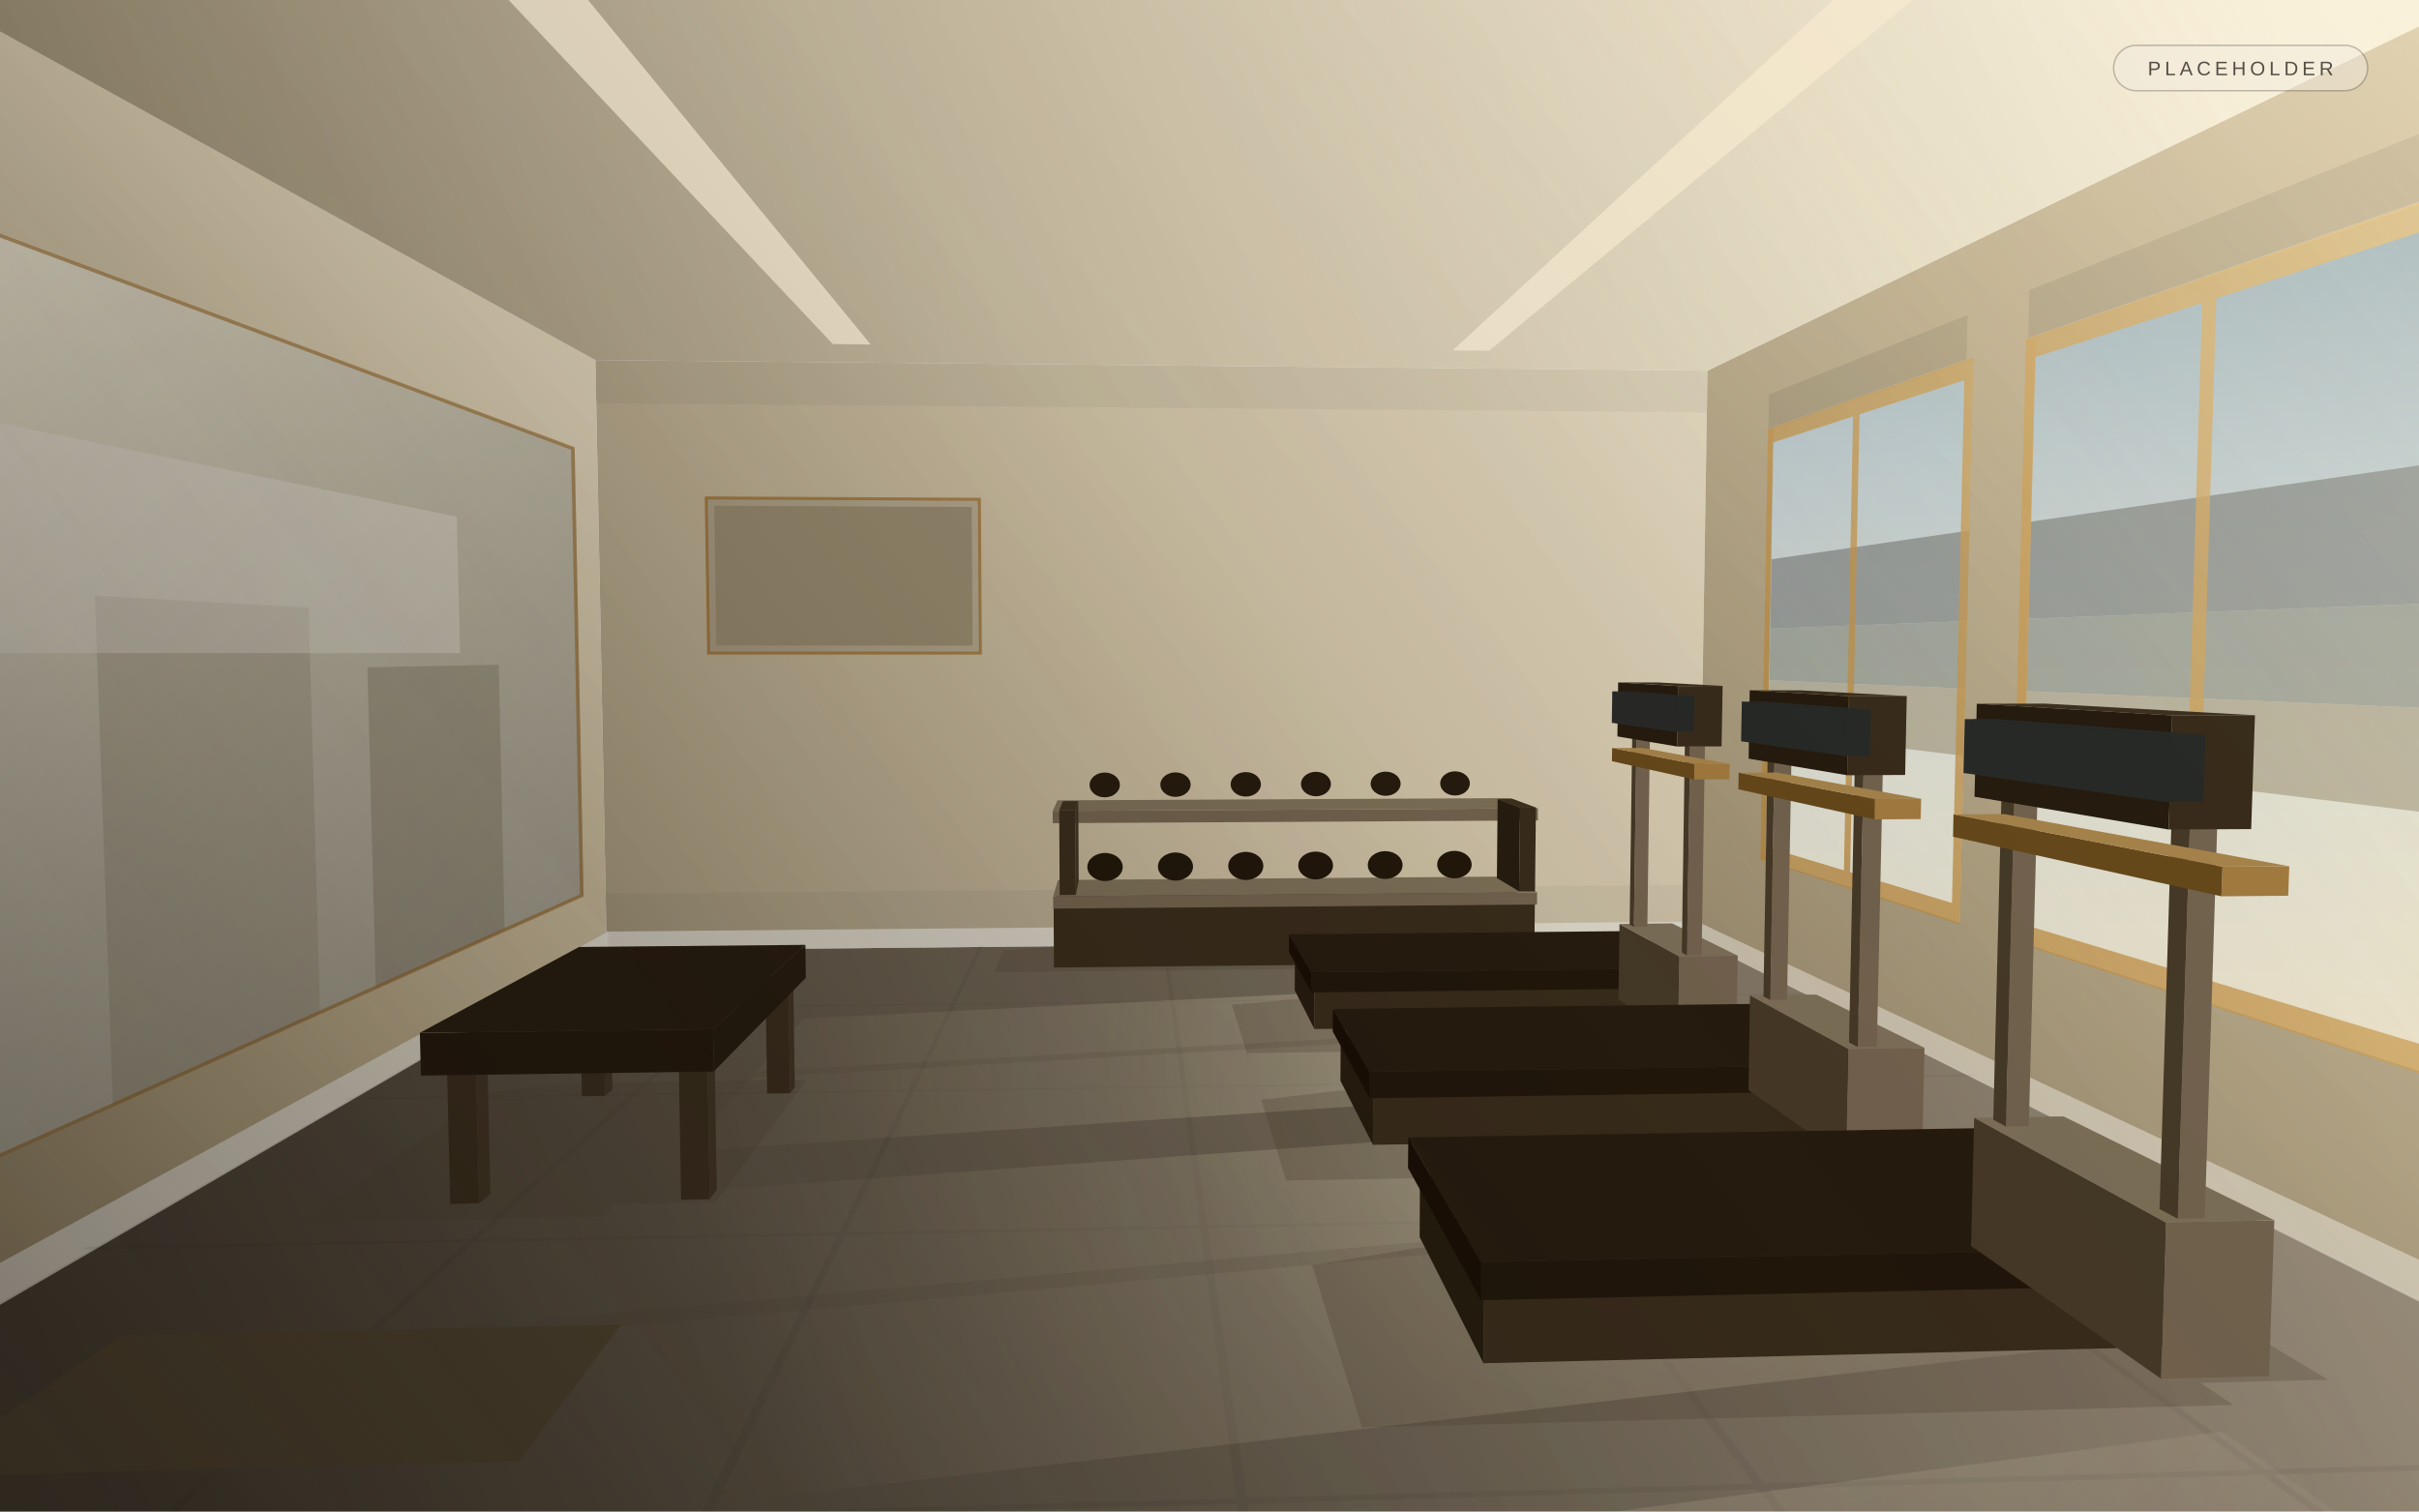
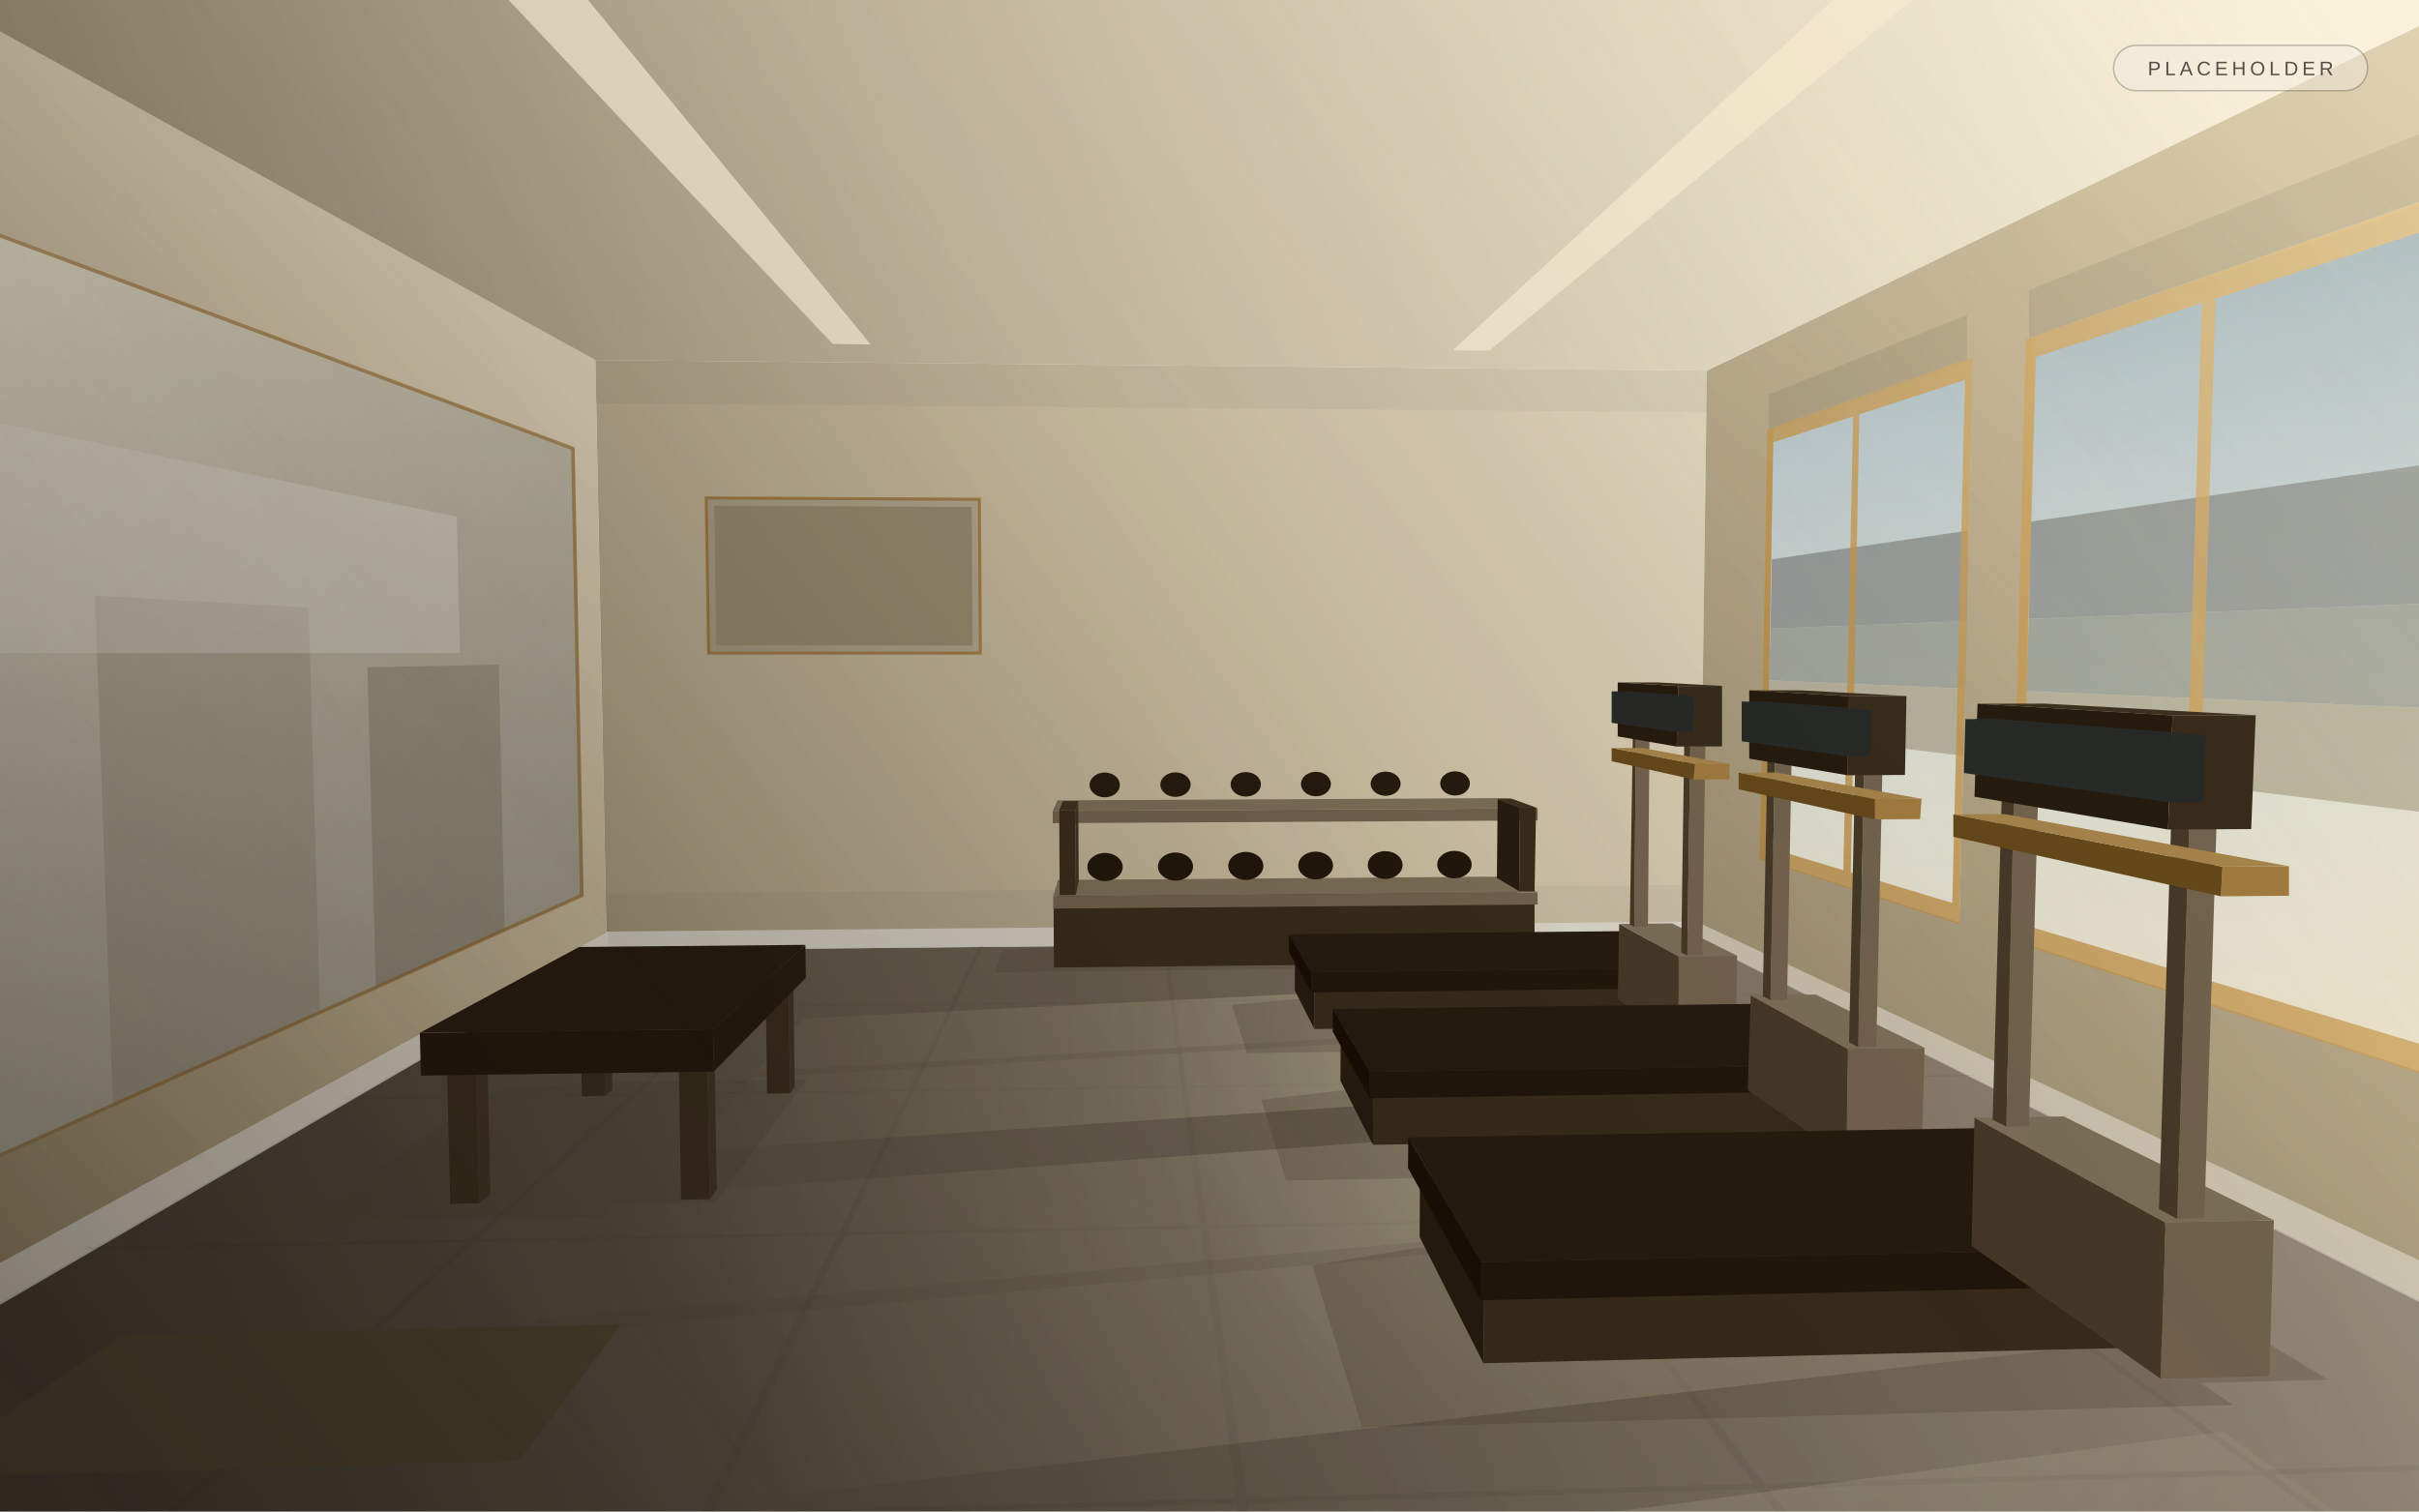
<svg xmlns="http://www.w3.org/2000/svg" viewBox="0 0 1600 1000" preserveAspectRatio="xMidYMid slice" role="img" aria-label="Resident fitness room — illustrated placeholder">
  <defs>
    <linearGradient id="wlit" x1="820" y1="20" x2="-120" y2="1010" gradientUnits="userSpaceOnUse">
      <stop offset="0" stop-color="#FBF7EC" />
      <stop offset="0.36" stop-color="#E4D7BB" />
      <stop offset="0.68" stop-color="#BCAB88" />
      <stop offset="1" stop-color="#8E7C5C" />
    </linearGradient>
    <linearGradient id="wshd" x1="1640" y1="0" x2="820" y2="1010" gradientUnits="userSpaceOnUse">
      <stop offset="0" stop-color="#D8C9A9" />
      <stop offset="0.5" stop-color="#A99A7B" />
      <stop offset="1" stop-color="#75694F" />
    </linearGradient>
    <linearGradient id="wback" x1="1320" y1="90" x2="220" y2="820" gradientUnits="userSpaceOnUse">
      <stop offset="0" stop-color="#F0E7D1" />
      <stop offset="0.48" stop-color="#CEC1A4" />
      <stop offset="1" stop-color="#9A8B6D" />
    </linearGradient>
    <linearGradient id="ceil" x1="1480" y1="-120" x2="120" y2="400" gradientUnits="userSpaceOnUse">
      <stop offset="0" stop-color="#F7F1DE" />
      <stop offset="0.5" stop-color="#D6CAAF" />
      <stop offset="1" stop-color="#A2957A" />
    </linearGradient>
    <linearGradient id="floor" x1="1420" y1="480" x2="60" y2="1030" gradientUnits="userSpaceOnUse">
      <stop offset="0" stop-color="#CDB88C" />
      <stop offset="0.38" stop-color="#AE9769" />
      <stop offset="0.74" stop-color="#856E48" />
      <stop offset="1" stop-color="#5C4B2F" />
    </linearGradient>
    <linearGradient id="view" x1="0" y1="90" x2="0" y2="740" gradientUnits="userSpaceOnUse">
      <stop offset="0" stop-color="#8FA9B6" />
      <stop offset="0.34" stop-color="#BACAD0" />
      <stop offset="0.64" stop-color="#DFE1D6" />
      <stop offset="1" stop-color="#F2E7CC" />
    </linearGradient>
    <radialGradient id="spill" cx="1090" cy="700" r="660" gradientUnits="userSpaceOnUse">
      <stop offset="0" stop-color="#FFF0CE" stop-opacity="0.52" />
      <stop offset="0.5" stop-color="#FFF0CE" stop-opacity="0.17" />
      <stop offset="1" stop-color="#FFF0CE" stop-opacity="0" />
    </radialGradient>
    <linearGradient id="vig" x1="-40" y1="1140" x2="1400" y2="-20" gradientUnits="userSpaceOnUse">
      <stop offset="0" stop-color="#16120E" stop-opacity="0.56" />
      <stop offset="0.3" stop-color="#16120E" stop-opacity="0.29" />
      <stop offset="0.62" stop-color="#16120E" stop-opacity="0.09" />
      <stop offset="1" stop-color="#16120E" stop-opacity="0" />
    </linearGradient>
    <linearGradient id="glow" x1="1620" y1="60" x2="360" y2="960" gradientUnits="userSpaceOnUse">
      <stop offset="0" stop-color="#FFEFCC" stop-opacity="0.26" />
      <stop offset="0.45" stop-color="#FFEFCC" stop-opacity="0.05" />
      <stop offset="1" stop-color="#FFEFCC" stop-opacity="0" />
    </linearGradient>
    <linearGradient id="rubber" x1="1400" y1="480" x2="80" y2="1030" gradientUnits="userSpaceOnUse">
      <stop offset="0" stop-color="#8E8271" />
      <stop offset="0.45" stop-color="#6E6353" />
      <stop offset="1" stop-color="#463D30" />
    </linearGradient>
    <linearGradient id="mirror" x1="60" y1="120" x2="640" y2="760" gradientUnits="userSpaceOnUse">
      <stop offset="0" stop-color="#E9E2CD" />
      <stop offset="0.45" stop-color="#BDB7A4" />
      <stop offset="1" stop-color="#8B877A" />
    </linearGradient>
    <linearGradient id="brass" x1="1560" y1="60" x2="240" y2="980" gradientUnits="userSpaceOnUse">
      <stop offset="0" stop-color="#E7BC70" />
      <stop offset="0.28" stop-color="#C08D3E" />
      <stop offset="0.62" stop-color="#93611E" />
      <stop offset="1" stop-color="#6B4514" />
    </linearGradient>
  </defs>
-   <polygon points="393.8,238.2 1129.4,245.2 1123.5,621.9 401.3,628.9" fill="url(#wback)" />
-   <polygon points="393.8,238.2 -10665.6,-5867.1 -10665.6,7048.2 401.3,628.9" fill="url(#wlit)" />
-   <polygon points="1129.4,245.2 13891.6,-5933.5 9130.1,4619.3 1123.5,621.9" fill="url(#wshd)" />
-   <polygon points="393.8,238.2 1129.4,245.2 13891.6,-5933.5 -10665.6,-5867.1" fill="url(#ceil)" />
-   <polygon points="401.3,628.9 1123.5,621.9 9130.1,4619.3 -10665.6,7048.2" fill="url(#rubber)" />
+   <polygon points="393.8,238.2 1129,245.2 1124,621.9 401.3,628.9" fill="url(#wback)" />
+   <polygon points="393.8,238.2 -10666,-5867 -10666,7048 401.3,628.9" fill="url(#wlit)" />
+   <polygon points="1129,245.2 13892,-5934 9130,4619 1124,621.9" fill="url(#wshd)" />
+   <polygon points="393.8,238.2 1129,245.2 13892,-5934 -10666,-5867" fill="url(#ceil)" />
+   <polygon points="401.3,628.9 1124,621.9 9130,4619 -10666,7048" fill="url(#rubber)" />
  <g fill="#866E49" opacity="0.320" />
-   <polygon points="401,616.3 1123.7,609.7 1123.5,621.9 401.3,628.9" fill="#F0EBE0" opacity="0.850" />
-   <polygon points="402.3,616.3 -10623.3,6624.6 -10623.3,7048.1 402.6,628.9" fill="#F0EBE0" opacity="0.800" />
-   <polygon points="1122.5,609.7 9223.3,4405.8 9114.4,4624.9 1122.3,621.9" fill="#F0EBE0" opacity="0.550" />
-   <polygon points="400.6,591.1 1124.1,585.4 1123.5,621.9 401.3,628.9" fill="#16120E" opacity="0.050" />
-   <polygon points="393.8,238.2 1129.4,245.2 1129,272.8 394.3,266.8" fill="#16120E" opacity="0.050" />
+   <polygon points="401,616.3 1124,609.7 1124,621.9 401.3,628.9" fill="#F0EBE0" opacity="0.850" />
+   <polygon points="402.3,616.3 -10623,6625 -10623,7048 402.6,628.9" fill="#F0EBE0" opacity="0.800" />
+   <polygon points="1122,609.7 9223,4406 9114,4625 1122,621.9" fill="#F0EBE0" opacity="0.550" />
+   <polygon points="400.6,591.1 1124,585.4 1124,621.9 401.3,628.9" fill="#16120E" opacity="0.050" />
+   <polygon points="393.8,238.2 1129,245.2 1129,272.8 394.3,266.8" fill="#16120E" opacity="0.050" />
  <g fill="#16120E" opacity="0.070">
-     <polygon points="525.3,626.9 527.9,626.9 -6488.1,7011.5 -6572.8,7011.7" />
-     <polygon points="647.9,625.7 650.4,625.7 -2395.2,7000.4 -2479.9,7000.7" />
-     <polygon points="768.9,624.6 771.4,624.5 1697.7,6989.4 1613,6989.6" />
-     <polygon points="888.5,623.4 891,623.4 5087.7,6064 5030.4,6084.7" />
-     <polygon points="1006.7,622.3 1009.2,622.2 7433.7,5219.4 7392.4,5234.3" />
-     <polygon points="332.7,667.4 1196.5,657.4 1197.7,658 331.5,668.1" />
-     <polygon points="229.7,726.4 1304.1,710.9 1306,711.9 227.8,727.4" />
-     <polygon points="57.8,824.8 1478.7,797.8 1482,799.4 54.5,826.7" />
-     <polygon points="-286.9,1022.2 1811.5,963.3 1818.4,966.7 -294.4,1026.5" />
-     <polygon points="-1328.6,1618.7 2694.3,1402.3 2717.6,1413.9 -1359,1636.1" />
+     <polygon points="525.3,626.9 527.9,626.9 -6488,7012 -6573,7012" />
+     <polygon points="647.9,625.7 650.4,625.7 -2395,7000 -2480,7001" />
+     <polygon points="768.9,624.6 771.4,624.5 1698,6989 1613,6990" />
+     <polygon points="888.5,623.4 891,623.4 5088,6064 5030,6085" />
+     <polygon points="1007,622.3 1009,622.2 7434,5219 7392,5234" />
+     <polygon points="332.7,667.4 1196,657.4 1198,658 331.5,668.1" />
+     <polygon points="229.7,726.4 1304,710.9 1306,711.9 227.8,727.4" />
+     <polygon points="57.8,824.8 1479,797.8 1482,799.4 54.5,826.7" />
+     <polygon points="-286.9,1022 1812,963.3 1818,966.7 -294.4,1026" />
+     <polygon points="-1329,1619 2694,1402 2718,1414 -1359,1636" />
  </g>
  <polygon points="380,296.7 -794.7,-141.2 -704,1081 385.9,592.4" fill="url(#mirror)" />
  <polygon points="329.9,439.8 243,441.5 248.6,653.5 333.8,615.4" fill="#71644E" opacity="0.320" />
  <polygon points="204.1,402 62.8,394.1 74.7,731.4 211.7,670" fill="#82725C" opacity="0.260" />
  <polygon points="-25.8,475.1 -392.8,495.6 -368,929.4 -14,771.1" fill="#6E5E49" opacity="0.240" />
  <polygon points="302.1,341.8 -511.2,175.3 -495.3,432.1 304.3,432.1" fill="#F0EBE0" opacity="0.420" />
-   <polygon points="378.9,296.7 -799.6,-141.3 -708.6,1081.1 384.8,592.4" fill="none" stroke="#986621" stroke-width="2.400" opacity="0.600" />
-   <polygon points="1173.1,283.5 1305.1,237.8 1296.2,610.5 1168.1,569.2" fill="url(#view)" />
-   <polygon points="1171.7,370 1302.5,351 1301.1,410.9 1170.9,415.9" fill="#797F7F" opacity="0.750" />
-   <polygon points="1170.9,415.9 1301.1,410.9 1300,455.6 1170.3,450.1" fill="#888E84" opacity="0.750" />
-   <polygon points="1170.3,450.1 1300,455.6 1299,500.1 1169.7,484.3" fill="#A69D86" opacity="0.750" />
+   <polygon points="378.9,296.7 -799.6,-141.3 -708.6,1081 384.8,592.4" fill="none" stroke="#986621" stroke-width="2.400" opacity="0.600" />
+   <polygon points="1173,283.5 1305,237.8 1296,610.5 1168,569.2" fill="url(#view)" />
+   <polygon points="1172,370 1302,351 1301,410.9 1171,415.9" fill="#797F7F" opacity="0.750" />
+   <polygon points="1171,415.9 1301,410.9 1300,455.6 1170,450.1" fill="#888E84" opacity="0.750" />
+   <polygon points="1170,450.1 1300,455.6 1299,500.1 1170,484.3" fill="#A69D86" opacity="0.750" />
  <g fill="url(#brass)" opacity="0.780">
-     <polygon points="1171.1,283.5 1302.4,237.8 1302.1,250.6 1170.9,293.3" />
-     <polygon points="1166.2,559.7 1293.8,598.2 1293.6,610.6 1166,569.2" />
-     <polygon points="1169.4,284 1172.8,282.9 1167.7,569.7 1164.4,568.7" />
-     <polygon points="1225.9,264.4 1230.2,262.9 1223.5,587.8 1219.4,586.5" />
-     <polygon points="1299.6,238.8 1305.3,236.8 1296.3,611.5 1290.8,609.7" />
-   </g>
-   <polygon points="1170.1,261 1301.4,208.4 1300.7,237.8 1169.7,283.5" fill="#16120E" opacity="0.100" />
-   <polygon points="1346.2,223.6 1642.6,121 1619,714.7 1335.9,623.3" fill="url(#view)" />
-   <polygon points="1343.3,345.1 1635.7,302.7 1631.9,398.3 1341.6,409.4" fill="#797F7F" opacity="0.750" />
-   <polygon points="1341.6,409.4 1631.9,398.3 1629.1,469.5 1340.4,457.3" fill="#888E84" opacity="0.750" />
-   <polygon points="1340.4,457.3 1629.1,469.5 1626.2,540.2 1339.1,505" fill="#A69D86" opacity="0.750" />
+     <polygon points="1171,283.5 1302,237.8 1302,250.6 1171,293.3" />
+     <polygon points="1166,559.7 1294,598.2 1294,610.6 1166,569.2" />
+     <polygon points="1169,284 1173,282.9 1168,569.7 1164,568.7" />
+     <polygon points="1226,264.4 1230,262.9 1224,587.8 1219,586.5" />
+     <polygon points="1300,238.8 1305,236.8 1296,611.5 1291,609.7" />
+   </g>
+   <polygon points="1170,261 1301,208.4 1301,237.8 1170,283.5" fill="#16120E" opacity="0.100" />
+   <polygon points="1346,223.6 1643,121 1619,714.7 1336,623.3" fill="url(#view)" />
+   <polygon points="1343,345.1 1636,302.7 1632,398.3 1342,409.4" fill="#797F7F" opacity="0.750" />
+   <polygon points="1342,409.4 1632,398.3 1629,469.5 1340,457.3" fill="#888E84" opacity="0.750" />
+   <polygon points="1340,457.3 1629,469.5 1626,540.2 1339,505" fill="#A69D86" opacity="0.750" />
  <g fill="url(#brass)" opacity="0.780">
-     <polygon points="1343.4,223.6 1638.4,121 1637.6,141.6 1343,237.3" />
-     <polygon points="1333.4,610.1 1615.8,695.3 1615,714.8 1333.1,623.4" />
-     <polygon points="1340.1,224.7 1346.7,222.4 1336.3,624.4 1329.9,622.4" />
-     <polygon points="1457.1,184 1466.5,180.7 1451.4,661.8 1442.4,658.8" />
-     <polygon points="1631.2,123.5 1645.8,118.4 1622,717.1 1608.1,712.6" />
-   </g>
-   <polygon points="1342.3,192 1637.5,73.6 1635.7,120.9 1341.5,223.5" fill="#16120E" opacity="0.100" />
-   <polygon points="1752.9,82.9 2997.1,-347.6 2849.3,1111.9 1723.1,748.3" fill="url(#view)" />
-   <polygon points="1744.1,287 2951.2,111.9 2927.2,349 1739.3,394.2" fill="#797F7F" opacity="0.750" />
-   <polygon points="1739.3,394.2 2927.2,349 2909.5,523.5 1735.7,474" fill="#888E84" opacity="0.750" />
-   <polygon points="1735.7,474 2909.5,523.5 2892.1,695 1732.2,553.1" fill="#A69D86" opacity="0.750" />
+     <polygon points="1343,223.6 1638,121 1638,141.6 1343,237.3" />
+     <polygon points="1333,610.1 1616,695.3 1615,714.8 1333,623.4" />
+     <polygon points="1340,224.7 1347,222.4 1336,624.4 1330,622.4" />
+     <polygon points="1457,184 1466,180.7 1451,661.8 1442,658.8" />
+     <polygon points="1631,123.5 1646,118.4 1622,717.1 1608,712.6" />
+   </g>
+   <polygon points="1342,192 1638,73.6 1636,120.9 1342,223.5" fill="#16120E" opacity="0.100" />
+   <polygon points="1753,82.9 2997,-347.6 2849,1112 1723,748.3" fill="url(#view)" />
+   <polygon points="1744,287 2951,111.9 2927,349 1739,394.2" fill="#797F7F" opacity="0.750" />
+   <polygon points="1739,394.2 2927,349 2910,523.5 1736,474" fill="#888E84" opacity="0.750" />
+   <polygon points="1736,474 2910,523.5 2892,695 1732,553.1" fill="#A69D86" opacity="0.750" />
  <g fill="url(#brass)" opacity="0.780">
-     <polygon points="1748.3,82.8 2987.4,-348.1 2982.1,-295.2 1747.2,106" />
-     <polygon points="1719.6,726.6 2844.8,1066 2840.2,1112.2 1718.6,748.4" />
-     <polygon points="1739.1,86 1757.6,79.5 1727.4,751.3 1710,745.6" />
-     <polygon points="2114.1,-44.4 2149.4,-56.7 2091,869.2 2058.6,858.7" />
-     <polygon points="2942.2,-332.3 3034.5,-364.4 2881.2,1125.5 2800.7,1099.4" />
-   </g>
-   <polygon points="1747.5,29.5 2993.2,-470.1 2980.9,-348.3 1745.2,82.7" fill="#16120E" opacity="0.100" />
-   <polygon points="531.3,673.9 454.4,761.5 1143,715.4 1048.1,648.1" fill="url(#spill)" opacity="0.950" />
+     <polygon points="1748,82.8 2987,-348.1 2982,-295.2 1747,106" />
+     <polygon points="1720,726.6 2845,1066 2840,1112 1719,748.4" />
+     <polygon points="1739,86 1758,79.5 1727,751.3 1710,745.6" />
+     <polygon points="2114,-44.4 2149,-56.7 2091,869.2 2059,858.7" />
+     <polygon points="2942,-332.3 3034,-364.4 2881,1126 2801,1099" />
+   </g>
+   <polygon points="1748,29.5 2993,-470.1 2981,-348.3 1745,82.7" fill="#16120E" opacity="0.100" />
+   <polygon points="531.3,673.9 454.4,761.5 1143,715.4 1048,648.1" fill="url(#spill)" opacity="0.950" />
  <g fill="#4D3F2F" opacity="0.171">
-     <polygon points="500.6,708.8 496.8,713.1 1091.5,678.9 1086.9,675.6" />
-   </g>
-   <polygon points="429.1,790.3 224.8,1023 1388.7,889.5 1172.7,736.5" fill="url(#spill)" opacity="0.830" />
+     <polygon points="500.6,708.8 496.8,713.1 1092,678.9 1087,675.6" />
+   </g>
+   <polygon points="429.1,790.3 224.8,1023 1389,889.5 1173,736.5" fill="url(#spill)" opacity="0.830" />
  <g fill="#4D3F2F" opacity="0.149">
-     <polygon points="356.8,872.7 347.2,883.6 1264.2,801.3 1253.9,794" />
-   </g>
-   <polygon points="137.3,1122.7 -1776.4,3302.9 2418.3,1619.5 1469.8,947.1" fill="url(#spill)" opacity="0.710" />
+     <polygon points="356.8,872.7 347.2,883.6 1264,801.3 1254,794" />
+   </g>
+   <polygon points="137.3,1123 -1776,3303 2418,1620 1470,947.1" fill="url(#spill)" opacity="0.710" />
  <g fill="#4D3F2F" opacity="0.128">
-     <polygon points="-204.8,1512.4 -264.7,1580.6 1777.2,1165 1737.1,1136.6" />
+     <polygon points="-204.8,1512 -264.7,1581 1777,1165 1737,1137" />
  </g>
  <rect x="0" y="0" width="1600" height="1000" fill="url(#glow)" />
-   <polygon points="550.8,227.6 575.9,227.9 -1788.9,-2654.8 -2220.1,-2713.9" fill="#F8ECD1" />
-   <polygon points="960.9,231.8 985,232 3580.7,-1918.7 3331.8,-1952.8" fill="#F8ECD1" />
+   <polygon points="550.8,227.6 575.9,227.9 -1789,-2655 -2220,-2714" fill="#F8ECD1" />
+   <polygon points="960.9,231.8 985,232 3581,-1919 3332,-1953" fill="#F8ECD1" />
  <polygon points="466.9,329.3 647.7,330.3 648.4,432.1 468.5,432.1" fill="#16120E" opacity="0.120" />
  <polygon points="472.4,334.6 642.7,335.4 643.3,427.1 473.8,427" fill="#9A8C70" />
  <polygon points="467.1,329.4 647.8,330.3 648.5,432.1 468.7,432.1" fill="none" stroke="#986621" stroke-width="2" opacity="0.650" />
  <g fill="#4D3F2F" opacity="0.240">
-     <polygon points="700,626.1 998.1,623.2 1016.2,636.8 696.8,640.1" />
+     <polygon points="700,626.1 998.1,623.2 1016,636.8 696.8,640.1" />
    <polygon points="663.7,628.8 966.4,625.8 982.4,639.8 657.8,643.2" />
    <polygon points="700,626.1 663.7,628.8 657.8,643.2 696.8,640.1" />
  </g>
-   <polygon points="696.9,600.2 1015.2,597.5 1014.8,636.8 697.1,640.1" fill="#392C1B" />
-   <polygon points="699.5,590.6 999.9,588.2 1015.2,597.5 696.9,600.2" fill="#3E3120" />
-   <polygon points="696.6,593 1016.7,590.4 1016.6,598.4 696.6,601.1" fill="#756550" />
-   <polygon points="699.8,582.2 998.5,579.9 1016.7,590.4 696.6,593" fill="#80725A" />
-   <polygon points="696.3,536.5 1017.2,534.8 1017.2,542.8 696.3,544.6" fill="#756550" />
-   <polygon points="699.5,529.5 999,528 1017.2,534.8 696.3,536.5" fill="#80725A" />
+   <polygon points="696.9,600.2 1015,597.5 1015,636.8 697.1,640.1" fill="#392C1B" />
+   <polygon points="699.5,590.6 999.9,588.2 1015,597.5 696.9,600.2" fill="#3E3120" />
+   <polygon points="696.6,593 1017,590.4 1017,598.4 696.6,601.1" fill="#756550" />
+   <polygon points="699.8,582.2 998.5,579.9 1017,590.4 696.6,593" fill="#80725A" />
+   <polygon points="696.3,536.5 1017,534.8 1017,542.8 696.3,544.6" fill="#756550" />
+   <polygon points="699.5,529.5 999,528 1017,534.8 696.3,536.5" fill="#80725A" />
  <polygon points="700.6,536 711.4,535.9 711.6,592.1 700.9,592.2" fill="#392C1B" />
  <polygon points="711.4,535.9 713.2,530 713.5,582.9 711.6,592.1" fill="#413423" />
  <polygon points="703.1,530 713.2,530 711.4,535.9 700.6,536" fill="#3E3120" />
-   <polygon points="1005.4,534.4 1015.9,534.3 1015.3,589.7 1004.8,589.7" fill="#392C1B" />
-   <polygon points="990.6,528.6 1005.4,534.4 1004.8,589.7 990.1,580.9" fill="#261B0E" />
-   <polygon points="990.6,528.6 1000.5,528.6 1015.9,534.3 1005.4,534.4" fill="#3E3120" />
+   <polygon points="1005,534.4 1016,534.3 1015,589.7 1005,589.7" fill="#392C1B" />
+   <polygon points="990.6,528.6 1005,534.4 1005,589.7 990.1,580.9" fill="#261B0E" />
+   <polygon points="990.6,528.6 1000,528.6 1016,534.3 1005,534.4" fill="#3E3120" />
  <ellipse cx="730.9" cy="573.6" rx="11.7" ry="9.3" fill="#21160A" />
  <ellipse cx="730.7" cy="519.3" rx="10" ry="8.2" fill="#251A0D" />
  <ellipse cx="777.5" cy="573.3" rx="11.6" ry="9.3" fill="#21160A" />
  <ellipse cx="777.5" cy="519.1" rx="10" ry="8.1" fill="#251A0D" />
  <ellipse cx="824" cy="572.9" rx="11.6" ry="9.3" fill="#21160A" />
  <ellipse cx="824" cy="518.9" rx="10" ry="8.1" fill="#251A0D" />
  <ellipse cx="870.2" cy="572.6" rx="11.5" ry="9.2" fill="#21160A" />
  <ellipse cx="870.4" cy="518.7" rx="9.9" ry="8.1" fill="#251A0D" />
  <ellipse cx="916.2" cy="572.3" rx="11.5" ry="9.2" fill="#21160A" />
  <ellipse cx="916.5" cy="518.5" rx="9.9" ry="8" fill="#251A0D" />
  <ellipse cx="962" cy="572" rx="11.4" ry="9.1" fill="#21160A" />
  <ellipse cx="962.4" cy="518.3" rx="9.8" ry="8" fill="#251A0D" />
  <ellipse cx="408" cy="668.2" rx="20.6" ry="6.4" fill="#4D3F2F" opacity="0.220" />
  <ellipse cx="408" cy="660.3" rx="15.9" ry="14.3" fill="#21160A" />
  <ellipse cx="455.6" cy="667.7" rx="20.5" ry="6.3" fill="#4D3F2F" opacity="0.220" />
  <ellipse cx="455.6" cy="659.8" rx="15.8" ry="14.2" fill="#21160A" />
  <ellipse cx="503" cy="667.1" rx="20.5" ry="6.3" fill="#4D3F2F" opacity="0.220" />
  <ellipse cx="503" cy="659.2" rx="15.7" ry="14.2" fill="#21160A" />
  <g fill="#4D3F2F" opacity="0.260">
-     <polygon points="855.5,661.1 1117.7,658 1167.3,688 870.5,691.9" />
-     <polygon points="815,664.8 1082,661.7 1127.7,692.6 824.8,696.7" />
+     <polygon points="855.5,661.1 1118,658 1167,688 870.5,691.9" />
+     <polygon points="815,664.8 1082,661.7 1128,692.6 824.8,696.7" />
    <polygon points="855.5,661.1 815,664.8 824.8,696.7 870.5,691.9" />
  </g>
-   <polygon points="869.4,654.4 1115.5,651.7 1115.1,677.8 869.4,680.8" fill="#392C1B" />
+   <polygon points="869.4,654.4 1116,651.7 1115,677.8 869.4,680.8" fill="#392C1B" />
  <polygon points="856.5,631.6 869.4,654.4 869.4,680.8 856.4,655.3" fill="#261B0E" />
-   <polygon points="856.5,631.6 1077.7,629.3 1115.5,651.7 869.4,654.4" fill="#3E3120" />
-   <polygon points="867.3,643.2 1122.5,640.5 1122.3,653.7 867.3,656.6" fill="#21160A" />
+   <polygon points="856.5,631.6 1078,629.3 1116,651.7 869.4,654.4" fill="#3E3120" />
+   <polygon points="867.3,643.2 1122,640.5 1122,653.7 867.3,656.6" fill="#21160A" />
  <polygon points="852.6,618.1 867.3,643.2 867.3,656.6 852.6,629.9" fill="#180D03" />
-   <polygon points="852.6,618.1 1077.9,616 1122.5,640.5 867.3,643.2" fill="#261B0E" />
-   <polygon points="1110.5,632.7 1149.4,632.3 1148.5,687.9 1109.6,688.4" fill="#756550" />
-   <polygon points="1071.2,611.3 1110.5,632.7 1109.6,688.4 1070.5,661" fill="#473A27" />
-   <polygon points="1071.2,611.3 1106,610.9 1149.4,632.3 1110.5,632.7" fill="#80725A" />
-   <polygon points="1082.4,487.8 1091.3,487.8 1089.6,613.1 1080.7,613.2" fill="#756550" />
-   <polygon points="1079.6,487.4 1082.4,487.8 1080.7,613.2 1077.9,611.7" fill="#473A27" />
-   <polygon points="1079.6,487.4 1088.4,487.3 1091.3,487.8 1082.4,487.8" fill="#80725A" />
-   <polygon points="1117.9,493.7 1127.7,493.6 1125.5,632 1115.8,632.1" fill="#756550" />
-   <polygon points="1114.4,493.1 1117.9,493.7 1115.8,632.1 1112.4,630.2" fill="#473A27" />
-   <polygon points="1114.4,493.1 1124.1,493.1 1127.7,493.6 1117.9,493.7" fill="#80725A" />
-   <polygon points="1109.9,453.9 1139.4,453.8 1138.7,493.8 1109.3,493.9" fill="#392C1B" />
-   <polygon points="1070.3,451.5 1109.9,453.9 1109.3,493.9 1069.8,487.2" fill="#261B0E" />
-   <polygon points="1070.3,451.5 1096.7,451.5 1139.4,453.8 1109.9,453.9" fill="#3E3120" />
-   <polygon points="1107.6,460.7 1120.8,460.6 1120.4,484 1107.3,484.1" fill="#282A28" />
-   <polygon points="1066.4,457.4 1107.6,460.7 1107.3,484.1 1066.1,478.2" fill="#282A28" />
-   <polygon points="1066.4,457.4 1078.1,457.4 1120.8,460.6 1107.6,460.7" fill="#282A28" />
-   <polygon points="1120.7,505.5 1144.1,505.4 1143.9,515.6 1120.5,515.7" fill="#A67D41" />
-   <polygon points="1066.3,494.9 1120.7,505.5 1120.5,515.7 1066.2,503.6" fill="#684A1A" />
-   <polygon points="1066.3,494.9 1086.4,494.8 1144.1,505.4 1120.7,505.5" fill="#AA864C" />
+   <polygon points="852.6,618.1 1078,616 1122,640.5 867.3,643.2" fill="#261B0E" />
+   <polygon points="1110,632.7 1149,632.3 1148,687.9 1110,688.4" fill="#756550" />
+   <polygon points="1071,611.3 1110,632.7 1110,688.4 1070,661" fill="#473A27" />
+   <polygon points="1071,611.3 1106,610.9 1149,632.3 1110,632.7" fill="#80725A" />
+   <polygon points="1082,487.8 1091,487.8 1090,613.1 1081,613.2" fill="#756550" />
+   <polygon points="1080,487.4 1082,487.8 1081,613.2 1078,611.7" fill="#473A27" />
+   <polygon points="1080,487.4 1088,487.3 1091,487.8 1082,487.8" fill="#80725A" />
+   <polygon points="1118,493.7 1128,493.6 1126,632 1116,632.1" fill="#756550" />
+   <polygon points="1114,493.1 1118,493.7 1116,632.1 1112,630.2" fill="#473A27" />
+   <polygon points="1114,493.1 1124,493.1 1128,493.6 1118,493.7" fill="#80725A" />
+   <polygon points="1110,453.9 1139,453.8 1139,493.8 1109,493.9" fill="#392C1B" />
+   <polygon points="1070,451.5 1110,453.9 1109,493.9 1070,487.2" fill="#261B0E" />
+   <polygon points="1070,451.5 1097,451.5 1139,453.8 1110,453.9" fill="#3E3120" />
+   <polygon points="1108,460.7 1121,460.6 1120,484 1107,484.1" fill="#282A28" />
+   <polygon points="1066,457.4 1108,460.7 1107,484.1 1066,478.2" fill="#282A28" />
+   <polygon points="1066,457.4 1078,457.4 1121,460.6 1108,460.7" fill="#282A28" />
+   <polygon points="1121,505.5 1144,505.4 1144,515.6 1120,515.7" fill="#A67D41" />
+   <polygon points="1066,494.9 1121,505.5 1120,515.7 1066,503.6" fill="#684A1A" />
+   <polygon points="1066,494.9 1086,494.8 1144,505.4 1121,505.5" fill="#AA864C" />
  <g fill="#4D3F2F" opacity="0.260">
-     <polygon points="885.1,721.6 1215.1,716.8 1296.7,766.1 910.1,772.7" />
-     <polygon points="834.4,727.6 1171.9,722.6 1247.8,774.1 850.8,781" />
+     <polygon points="885.1,721.6 1215,716.8 1297,766.1 910.1,772.7" />
+     <polygon points="834.4,727.6 1172,722.6 1248,774.1 850.8,781" />
    <polygon points="885.1,721.6 834.4,727.6 850.8,781 910.1,772.7" />
  </g>
-   <polygon points="908.3,722.9 1228.3,718.2 1227.6,752.1 908.1,757.4" fill="#392C1B" />
+   <polygon points="908.3,722.9 1228,718.2 1228,752.1 908.1,757.4" fill="#392C1B" />
  <polygon points="886.8,685 908.3,722.9 908.1,757.4 886.6,715" fill="#261B0E" />
-   <polygon points="886.8,685 1166,681.4 1228.3,718.2 908.3,722.9" fill="#3E3120" />
-   <polygon points="906,709.1 1238.9,704.5 1238.5,721.7 905.9,726.6" fill="#21160A" />
+   <polygon points="886.8,685 1166,681.4 1228,718.2 908.3,722.9" fill="#3E3120" />
+   <polygon points="906,709.1 1239,704.5 1238,721.7 905.9,726.6" fill="#21160A" />
  <polygon points="881.6,667.5 906,709.1 905.9,726.6 881.5,682.4" fill="#180D03" />
-   <polygon points="881.6,667.5 1165.4,664.1 1238.9,704.5 906,709.1" fill="#261B0E" />
-   <polygon points="1222.4,693.9 1272.9,693.2 1271.3,765.4 1220.9,766.3" fill="#756550" />
-   <polygon points="1157.5,658.5 1222.4,693.9 1220.9,766.3 1156.5,721.2" fill="#473A27" />
-   <polygon points="1157.5,658.5 1201.4,658 1272.9,693.2 1222.4,693.9" fill="#80725A" />
-   <polygon points="1173.7,502.8 1184.9,502.8 1182,661.5 1170.9,661.6" fill="#756550" />
-   <polygon points="1169.1,502.1 1173.7,502.8 1170.9,661.6 1166.4,659.2" fill="#473A27" />
-   <polygon points="1169.1,502.1 1180.2,502.1 1184.9,502.8 1173.7,502.8" fill="#80725A" />
-   <polygon points="1232.6,512.5 1245.3,512.5 1241.4,692.6 1228.8,692.7" fill="#756550" />
-   <polygon points="1226.7,511.5 1232.6,512.5 1228.8,692.7 1223,689.6" fill="#473A27" />
-   <polygon points="1226.7,511.5 1239.2,511.5 1245.3,512.5 1232.6,512.5" fill="#80725A" />
-   <polygon points="1222.9,460.6 1261.2,460.5 1260.1,512.7 1221.8,512.9" fill="#392C1B" />
-   <polygon points="1157.3,456.7 1222.9,460.6 1221.8,512.9 1156.6,501.9" fill="#261B0E" />
-   <polygon points="1157.3,456.7 1190.6,456.7 1261.2,460.5 1222.9,460.6" fill="#3E3120" />
-   <polygon points="1220.4,469.5 1237.5,469.5 1236.9,500.1 1219.8,500.1" fill="#282A28" />
-   <polygon points="1152.1,464.1 1220.4,469.5 1219.8,500.1 1151.6,490.4" fill="#282A28" />
-   <polygon points="1152.1,464.1 1166.8,464.1 1237.5,469.5 1220.4,469.5" fill="#282A28" />
-   <polygon points="1240,528.7 1270.7,528.5 1270.4,541.9 1239.8,542.1" fill="#A67D41" />
-   <polygon points="1150,511.2 1240,528.7 1239.8,542.1 1149.8,522.2" fill="#684A1A" />
-   <polygon points="1150,511.2 1175.2,511.1 1270.7,528.5 1240,528.7" fill="#AA864C" />
+   <polygon points="881.6,667.5 1165,664.1 1239,704.5 906,709.1" fill="#261B0E" />
+   <polygon points="1222,693.9 1273,693.2 1271,765.4 1221,766.3" fill="#756550" />
+   <polygon points="1158,658.5 1222,693.9 1221,766.3 1156,721.2" fill="#473A27" />
+   <polygon points="1158,658.5 1201,658 1273,693.2 1222,693.9" fill="#80725A" />
+   <polygon points="1174,502.8 1185,502.8 1182,661.5 1171,661.6" fill="#756550" />
+   <polygon points="1169,502.1 1174,502.8 1171,661.6 1166,659.2" fill="#473A27" />
+   <polygon points="1169,502.1 1180,502.1 1185,502.8 1174,502.8" fill="#80725A" />
+   <polygon points="1233,512.5 1245,512.5 1241,692.6 1229,692.7" fill="#756550" />
+   <polygon points="1227,511.5 1233,512.5 1229,692.7 1223,689.6" fill="#473A27" />
+   <polygon points="1227,511.5 1239,511.5 1245,512.5 1233,512.5" fill="#80725A" />
+   <polygon points="1223,460.6 1261,460.5 1260,512.7 1222,512.9" fill="#392C1B" />
+   <polygon points="1157,456.7 1223,460.6 1222,512.9 1157,501.9" fill="#261B0E" />
+   <polygon points="1157,456.7 1191,456.7 1261,460.5 1223,460.6" fill="#3E3120" />
+   <polygon points="1220,469.5 1238,469.5 1237,500.1 1220,500.1" fill="#282A28" />
+   <polygon points="1152,464.1 1220,469.5 1220,500.1 1152,490.4" fill="#282A28" />
+   <polygon points="1152,464.1 1167,464.1 1238,469.5 1220,469.5" fill="#282A28" />
+   <polygon points="1240,528.7 1271,528.5 1270,541.9 1240,542.1" fill="#A67D41" />
+   <polygon points="1150,511.2 1240,528.7 1240,542.1 1150,522.2" fill="#684A1A" />
+   <polygon points="1150,511.2 1175,511.1 1271,528.5 1240,528.7" fill="#AA864C" />
  <g fill="#4D3F2F" opacity="0.240">
    <polygon points="384.8,716.3 533.8,714.2 473.5,795.4 280.6,798.9" />
    <polygon points="324.9,722.1 477.3,719.9 398.7,804.9 200.1,808.6" />
    <polygon points="384.8,716.3 324.9,722.1 200.1,808.6 280.6,798.9" />
  </g>
  <polygon points="383.5,654.2 398.9,654 400.3,725 384.9,725.3" fill="#392C1B" />
  <polygon points="398.9,654 403.8,650.9 405.1,720.9 400.3,725" fill="#413423" />
  <polygon points="388.6,651 403.8,650.9 398.9,654 383.5,654.2" fill="#3E3120" />
  <polygon points="506.4,652.8 521.6,652.6 522.6,723.3 507.4,723.5" fill="#392C1B" />
  <polygon points="521.6,652.6 524.7,649.6 525.7,719.2 522.6,723.3" fill="#413423" />
  <polygon points="509.7,649.7 524.7,649.6 521.6,652.6 506.4,652.8" fill="#3E3120" />
  <polygon points="295.7,708.3 314.9,708.1 317,796.1 297.8,796.5" fill="#392C1B" />
  <polygon points="314.9,708.1 322.4,703.3 324.4,789.8 317,796.1" fill="#413423" />
  <polygon points="303.5,703.5 322.4,703.3 314.9,708.1 295.7,708.3" fill="#3E3120" />
  <polygon points="449,706.3 468,706 469.4,793.4 450.5,793.7" fill="#392C1B" />
  <polygon points="468,706 472.7,701.3 474.1,787.2 469.4,793.4" fill="#413423" />
  <polygon points="454.1,701.5 472.7,701.3 468,706 449,706.3" fill="#3E3120" />
  <polygon points="277.7,683.3 471.7,680.9 472.1,708.9 278.4,711.6" fill="#21160A" />
  <polygon points="471.7,680.9 532.7,625.1 533,646.9 472.1,708.9" fill="#251A0D" />
  <polygon points="383,626.5 532.7,625.1 471.7,680.9 277.7,683.3" fill="#261B0E" />
  <polygon points="80.9,883.4 410.8,876.2 343.2,966.6 -56.5,977.1" fill="#50442F" />
  <g fill="#4D3F2F" opacity="0.260">
-     <polygon points="936,825.8 1381,817 1539.7,912.8 985.4,926.7" />
-     <polygon points="868,837 1326.8,827.6 1477.1,929.5 901,944.4" />
+     <polygon points="936,825.8 1381,817 1540,912.8 985.4,926.7" />
+     <polygon points="868,837 1327,827.6 1477,929.5 901,944.4" />
    <polygon points="936,825.8 868,837 901,944.4 985.4,926.7" />
  </g>
-   <polygon points="981.7,852.4 1439.2,842.7 1437.7,891 981.2,901.9" fill="#392C1B" />
+   <polygon points="981.7,852.4 1439,842.7 1438,891 981.2,901.9" fill="#392C1B" />
  <polygon points="939.2,777.6 981.7,852.4 981.2,901.9 939,818.4" fill="#261B0E" />
-   <polygon points="939.2,777.6 1317.7,771 1439.2,842.7 981.7,852.4" fill="#3E3120" />
-   <polygon points="979.8,835 1458.4,825.2 1457.6,849.8 979.6,860.2" fill="#21160A" />
+   <polygon points="939.2,777.6 1318,771 1439,842.7 981.7,852.4" fill="#3E3120" />
+   <polygon points="979.8,835 1458,825.2 1458,849.8 979.6,860.2" fill="#21160A" />
  <polygon points="931.5,752.5 979.8,835 979.6,860.2 931.3,772.7" fill="#180D03" />
-   <polygon points="931.5,752.5 1314.9,746.3 1458.4,825.2 979.8,835" fill="#261B0E" />
-   <polygon points="1432.4,808.7 1504.3,807.3 1500.8,910.4 1429.3,912.1" fill="#756550" />
-   <polygon points="1305.8,739.5 1432.4,808.7 1429.3,912.1 1303.7,824.3" fill="#473A27" />
-   <polygon points="1305.8,739.5 1364.9,738.6 1504.3,807.3 1432.4,808.7" fill="#80725A" />
-   <polygon points="1332.3,528.9 1347.6,528.8 1341.9,745.1 1326.8,745.3" fill="#756550" />
-   <polygon points="1323.8,527.5 1332.3,528.9 1326.8,745.3 1318.4,740.8" fill="#473A27" />
-   <polygon points="1323.8,527.5 1338.8,527.4 1347.6,528.8 1332.3,528.9" fill="#80725A" />
-   <polygon points="1448.4,548 1466.5,547.9 1458.3,806 1440.4,806.3" fill="#756550" />
-   <polygon points="1436.2,546 1448.4,548 1440.4,806.3 1428.4,799.9" fill="#473A27" />
-   <polygon points="1436.2,546 1454,545.9 1466.5,547.9 1448.4,548" fill="#80725A" />
-   <polygon points="1436.7,473.3 1491.5,473.2 1489,548.5 1434.4,548.8" fill="#392C1B" />
-   <polygon points="1307.5,465.6 1436.7,473.3 1434.4,548.8 1306,527.1" fill="#261B0E" />
-   <polygon points="1307.5,465.6 1352.5,465.5 1491.5,473.2 1436.7,473.3" fill="#3E3120" />
-   <polygon points="1434.3,486.2 1458.8,486.2 1457.4,530.5 1432.9,530.6" fill="#282A28" />
-   <polygon points="1299.6,475.7 1434.3,486.2 1432.9,530.6 1298.7,511.4" fill="#282A28" />
-   <polygon points="1299.6,475.7 1319.5,475.6 1458.8,486.2 1434.3,486.2" fill="#282A28" />
-   <polygon points="1470,573.4 1514.2,573.1 1513.5,592.6 1469.3,593" fill="#A67D41" />
-   <polygon points="1292.1,538.8 1470,573.4 1469.3,593 1291.8,553.6" fill="#684A1A" />
-   <polygon points="1292.1,538.8 1325.9,538.6 1514.2,573.1 1470,573.4" fill="#AA864C" />
-   <polygon points="-140.1,1014.3 302.2,1002 174.6,1166.8 -402.8,1187.4" fill="#5B4F3A" />
+   <polygon points="931.5,752.5 1315,746.3 1458,825.2 979.8,835" fill="#261B0E" />
+   <polygon points="1432,808.7 1504,807.3 1501,910.4 1429,912.1" fill="#756550" />
+   <polygon points="1306,739.5 1432,808.7 1429,912.1 1304,824.3" fill="#473A27" />
+   <polygon points="1306,739.5 1365,738.6 1504,807.3 1432,808.7" fill="#80725A" />
+   <polygon points="1332,528.9 1348,528.8 1342,745.1 1327,745.3" fill="#756550" />
+   <polygon points="1324,527.5 1332,528.9 1327,745.3 1318,740.8" fill="#473A27" />
+   <polygon points="1324,527.5 1339,527.4 1348,528.8 1332,528.9" fill="#80725A" />
+   <polygon points="1448,548 1466,547.9 1458,806 1440,806.3" fill="#756550" />
+   <polygon points="1436,546 1448,548 1440,806.3 1428,799.9" fill="#473A27" />
+   <polygon points="1436,546 1454,545.9 1466,547.9 1448,548" fill="#80725A" />
+   <polygon points="1437,473.3 1492,473.2 1489,548.5 1434,548.8" fill="#392C1B" />
+   <polygon points="1308,465.6 1437,473.3 1434,548.8 1306,527.1" fill="#261B0E" />
+   <polygon points="1308,465.6 1352,465.5 1492,473.2 1437,473.3" fill="#3E3120" />
+   <polygon points="1434,486.2 1459,486.2 1457,530.5 1433,530.6" fill="#282A28" />
+   <polygon points="1300,475.7 1434,486.2 1433,530.6 1299,511.4" fill="#282A28" />
+   <polygon points="1300,475.7 1320,475.6 1459,486.2 1434,486.2" fill="#282A28" />
+   <polygon points="1470,573.4 1514,573.1 1514,592.6 1469,593" fill="#A67D41" />
+   <polygon points="1292,538.8 1470,573.4 1469,593 1292,553.6" fill="#684A1A" />
+   <polygon points="1292,538.8 1326,538.6 1514,573.1 1470,573.4" fill="#AA864C" />
+   <polygon points="-140.1,1014 302.2,1002 174.6,1167 -402.8,1187" fill="#5B4F3A" />
  <rect x="0" y="0" width="1600" height="1000" fill="url(#vig)" />
  <g opacity="0.72">
    <rect x="1398" y="30" width="168" height="30" rx="15.000" fill="#F0EBE0" fill-opacity="0.620" stroke="#16120E" stroke-opacity="0.340" stroke-width="1" />
    <text x="1482" y="49.8" font-family="'Liberation Sans','DejaVu Sans',system-ui,sans-serif" font-size="13.0" fill="#16120E" text-anchor="middle" letter-spacing="2.60">PLACEHOLDER</text>
  </g>
</svg>
